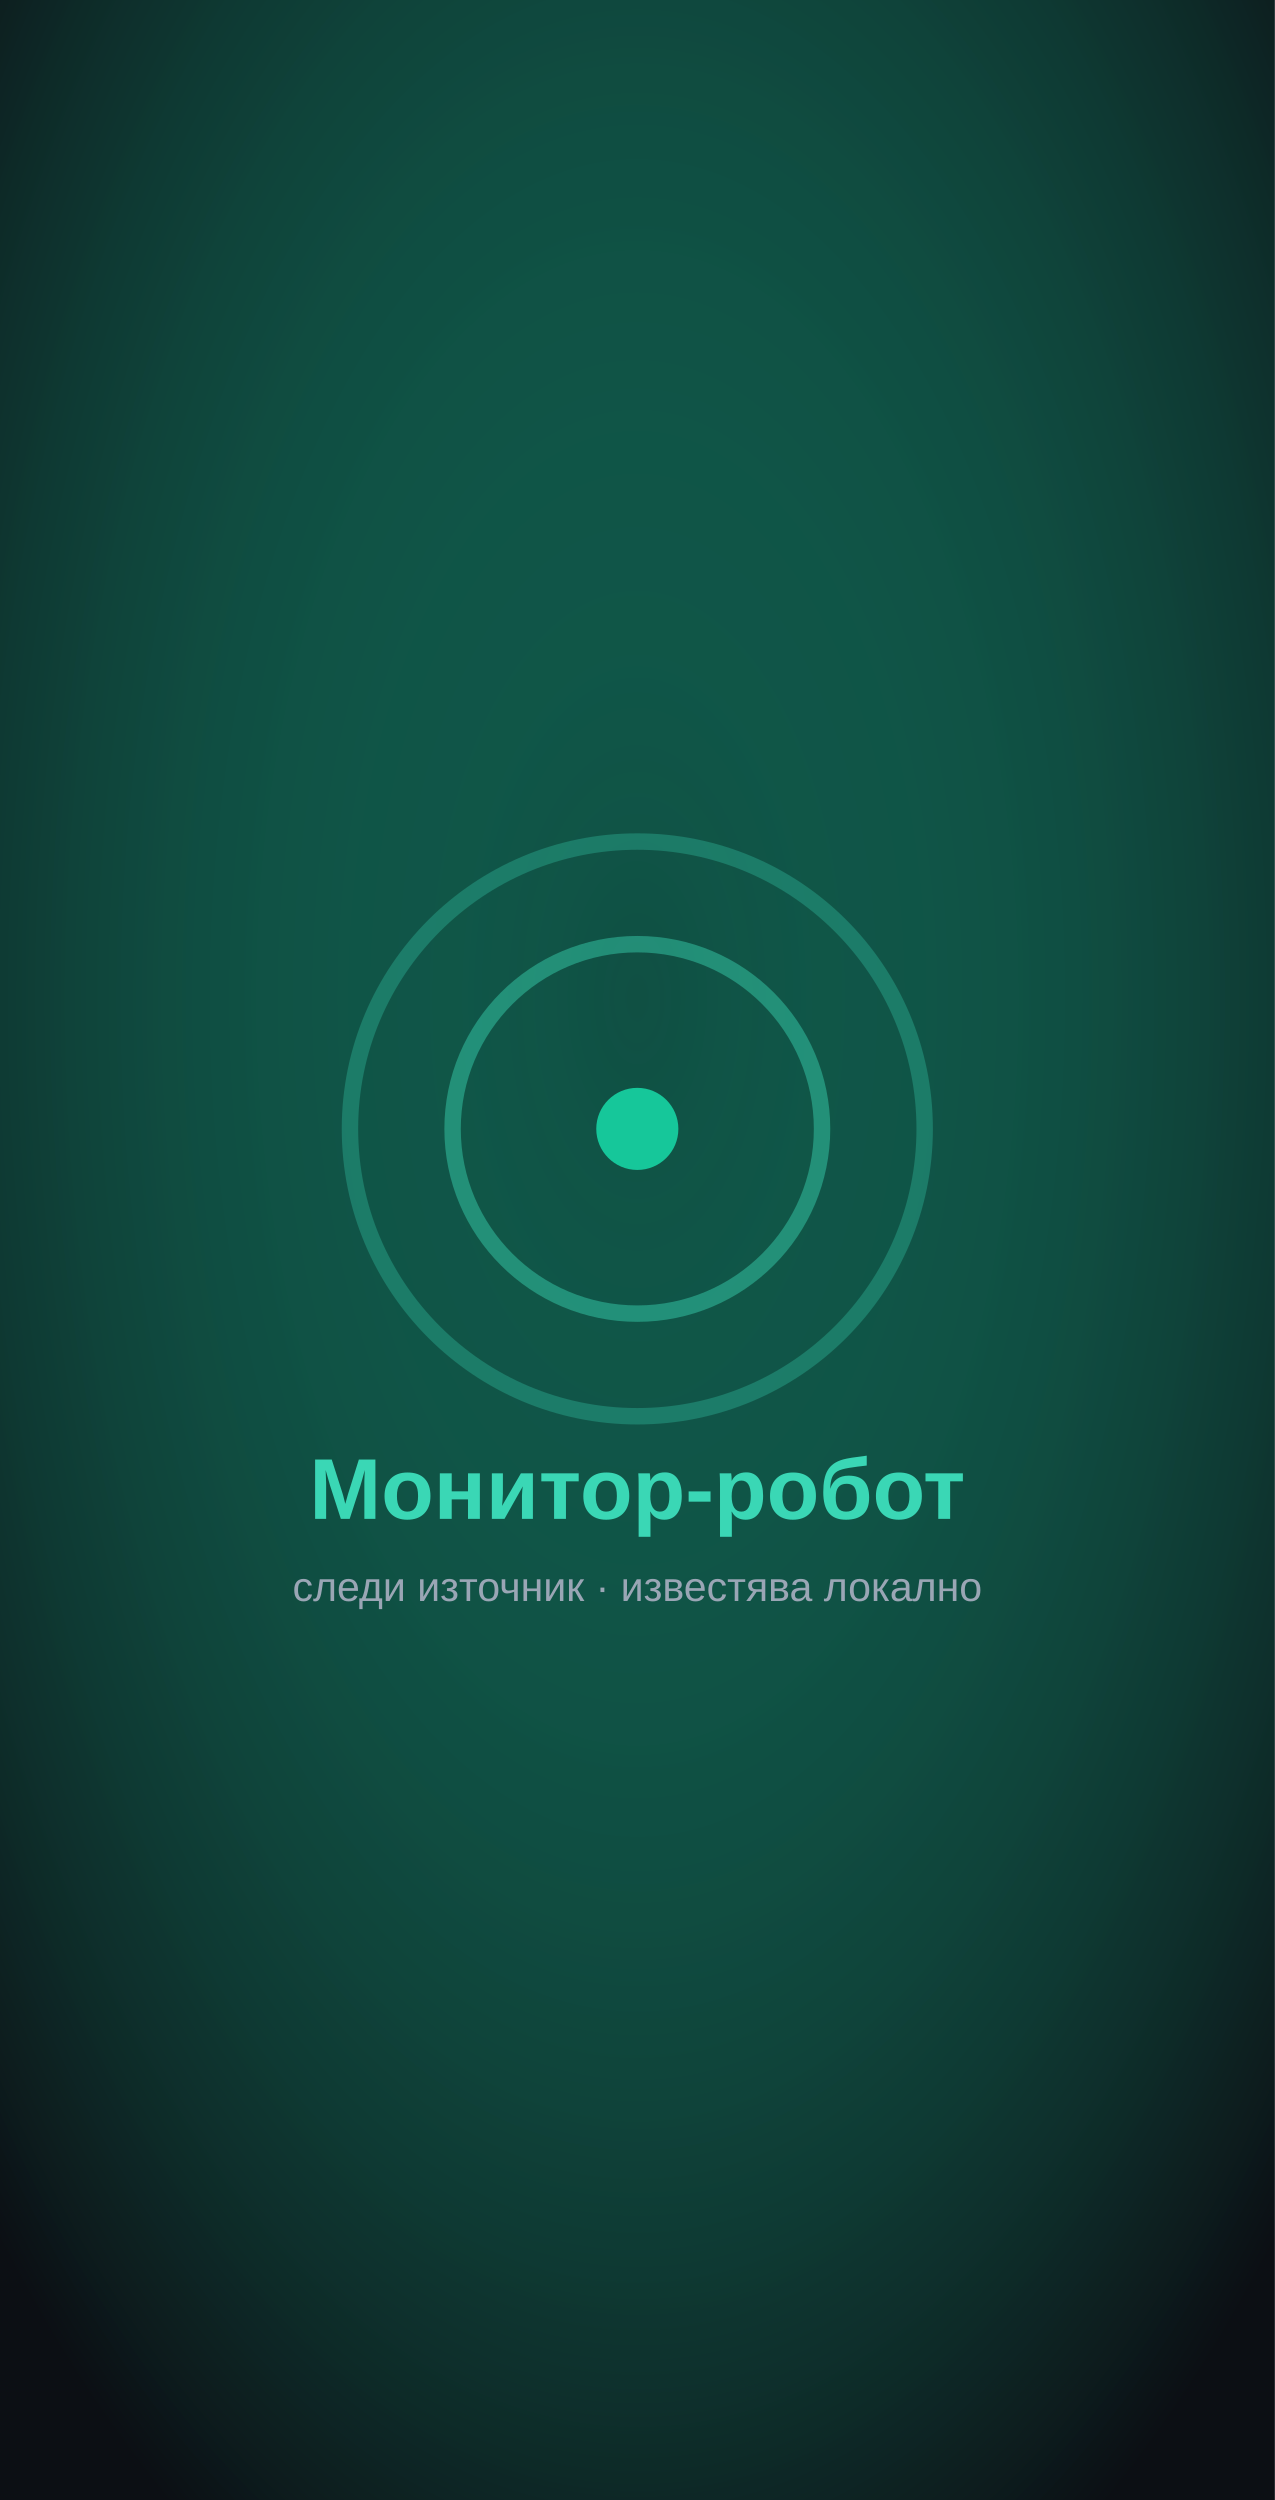
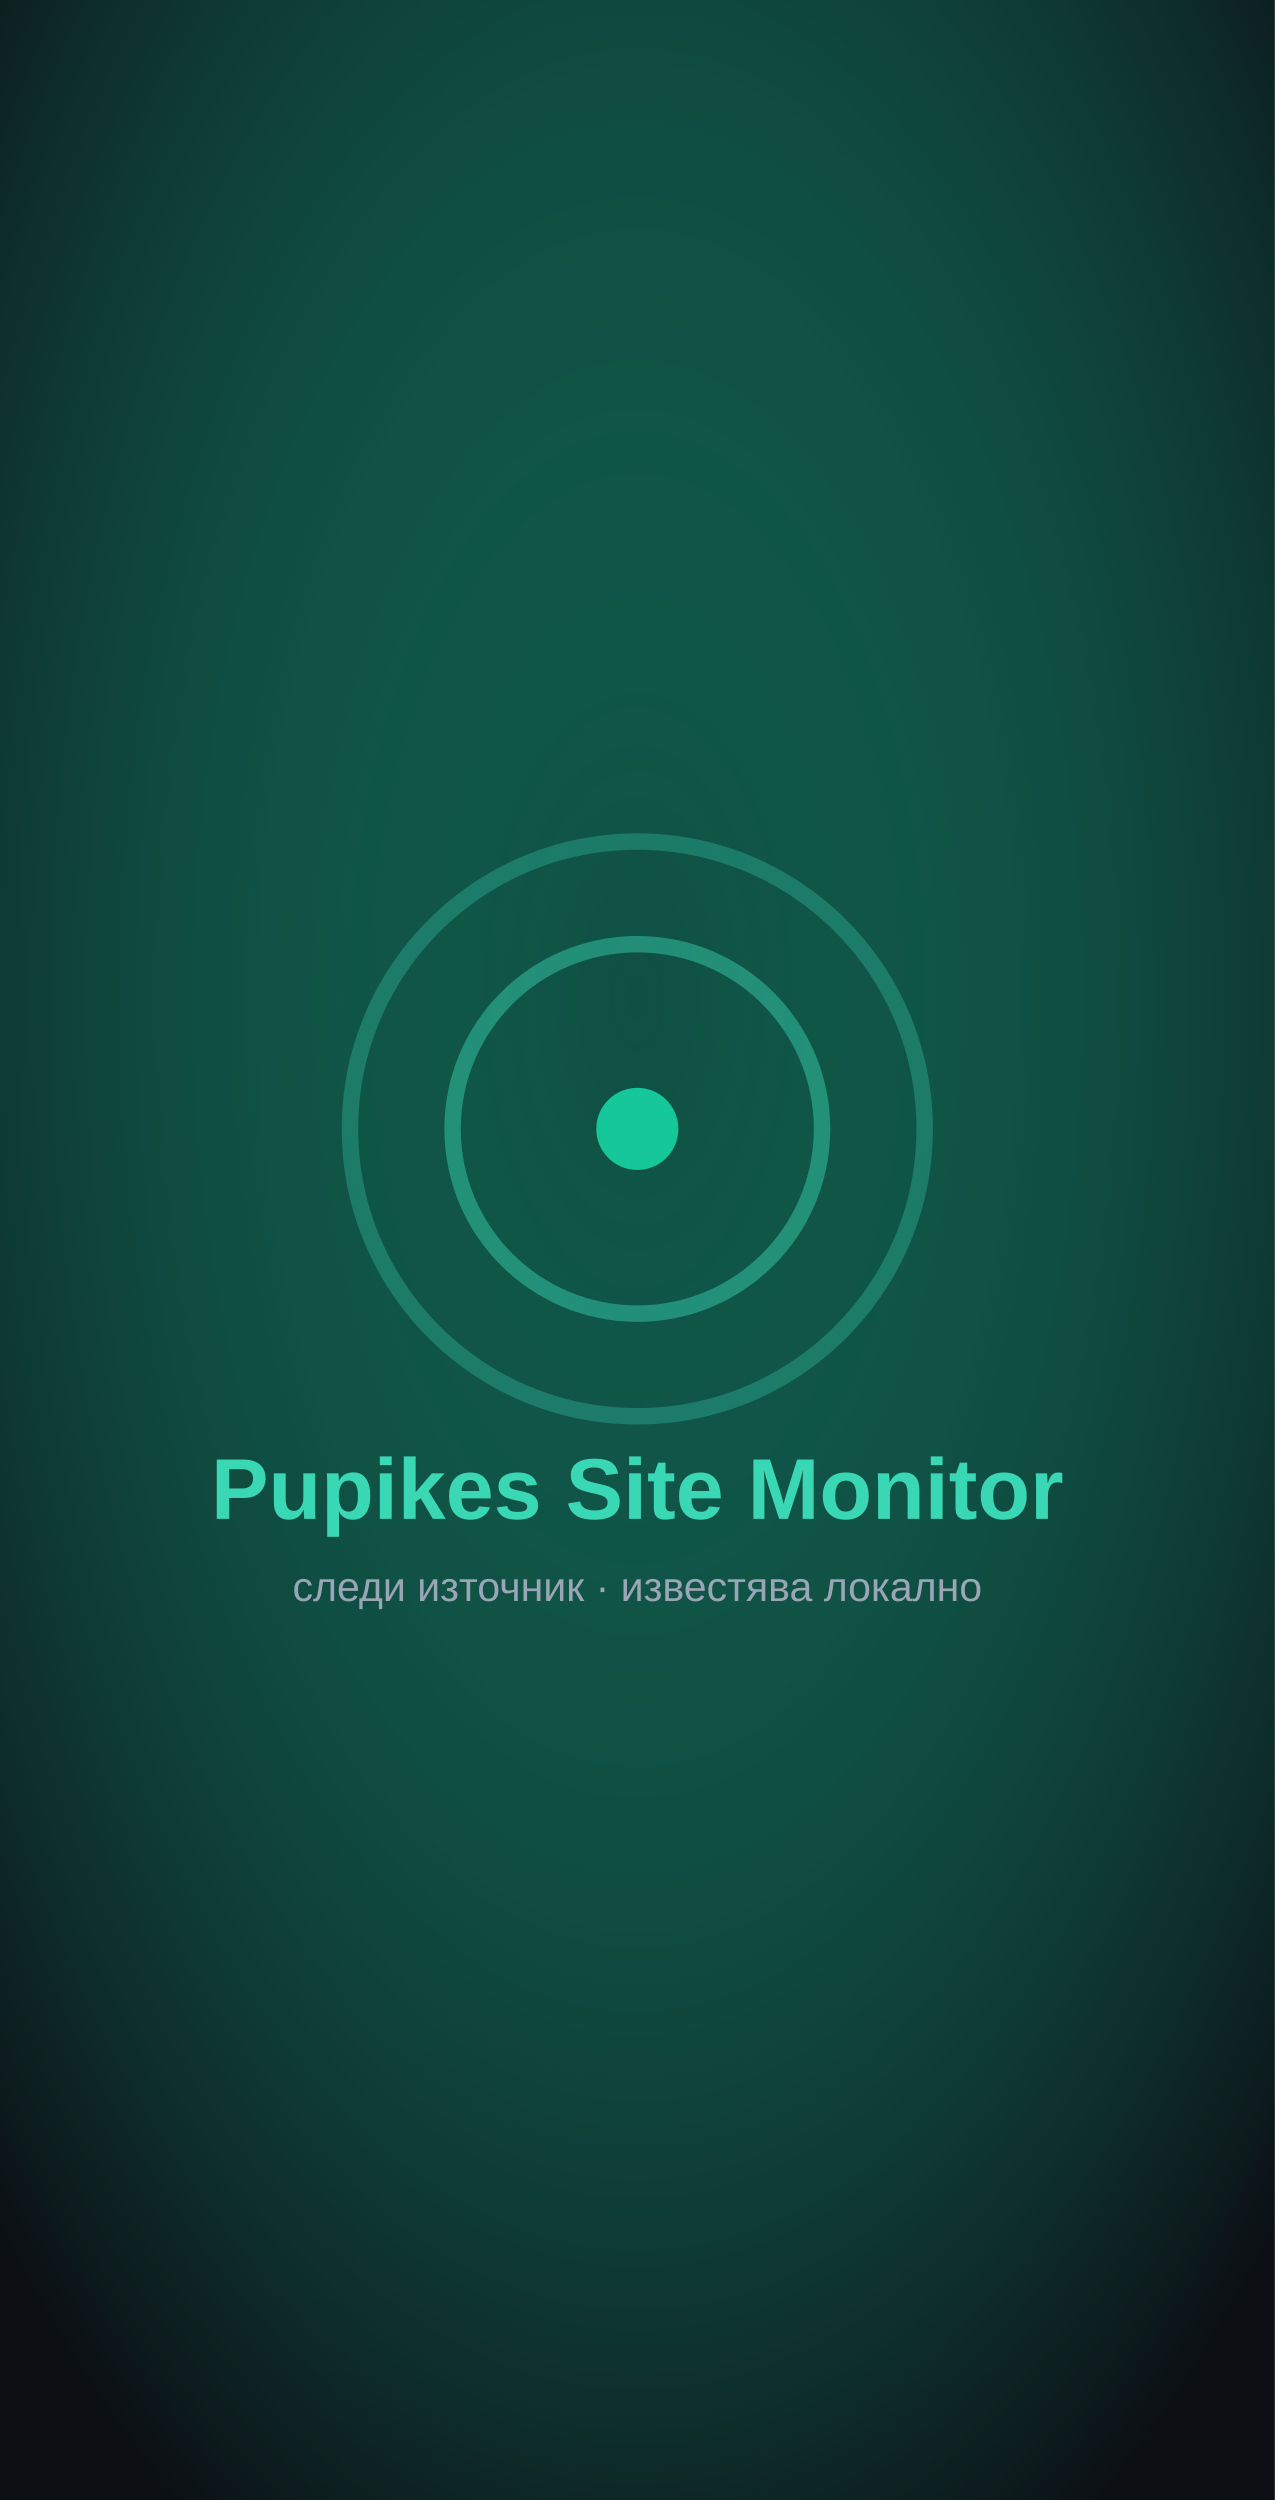
<svg xmlns="http://www.w3.org/2000/svg" width="1242" height="2436" viewBox="0 0 1242 2436">
  <defs>
    <radialGradient id="g" cx="50%" cy="40%" r="70%">
      <stop offset="0%" stop-color="#16c79a" stop-opacity="0.35" />
      <stop offset="100%" stop-color="#0c0f14" />
    </radialGradient>
  </defs>
  <rect width="1242" height="2436" fill="#0c0f14" />
  <rect width="1242" height="2436" fill="url(#g)" />
  <g transform="translate(621,1100)">
    <circle r="280" fill="none" stroke="#3ad7b5" stroke-opacity="0.3" stroke-width="16" />
    <circle r="180" fill="none" stroke="#3ad7b5" stroke-opacity="0.45" stroke-width="16" />
    <circle r="40" fill="#16c79a" />
  </g>
-   <text x="621" y="1480" text-anchor="middle" font-family="system-ui,Arial" font-size="84" font-weight="800" fill="#3ad7b5">Монитор-робот</text>
+   <text x="621" y="1480" text-anchor="middle" font-family="system-ui,Arial" font-size="84" font-weight="800" fill="#3ad7b5">Pupikes Site Monitor</text>
  <text x="621" y="1560" text-anchor="middle" font-family="system-ui,Arial" font-size="40" fill="#9aa6b5">следи източник · известява локално</text>
</svg>
